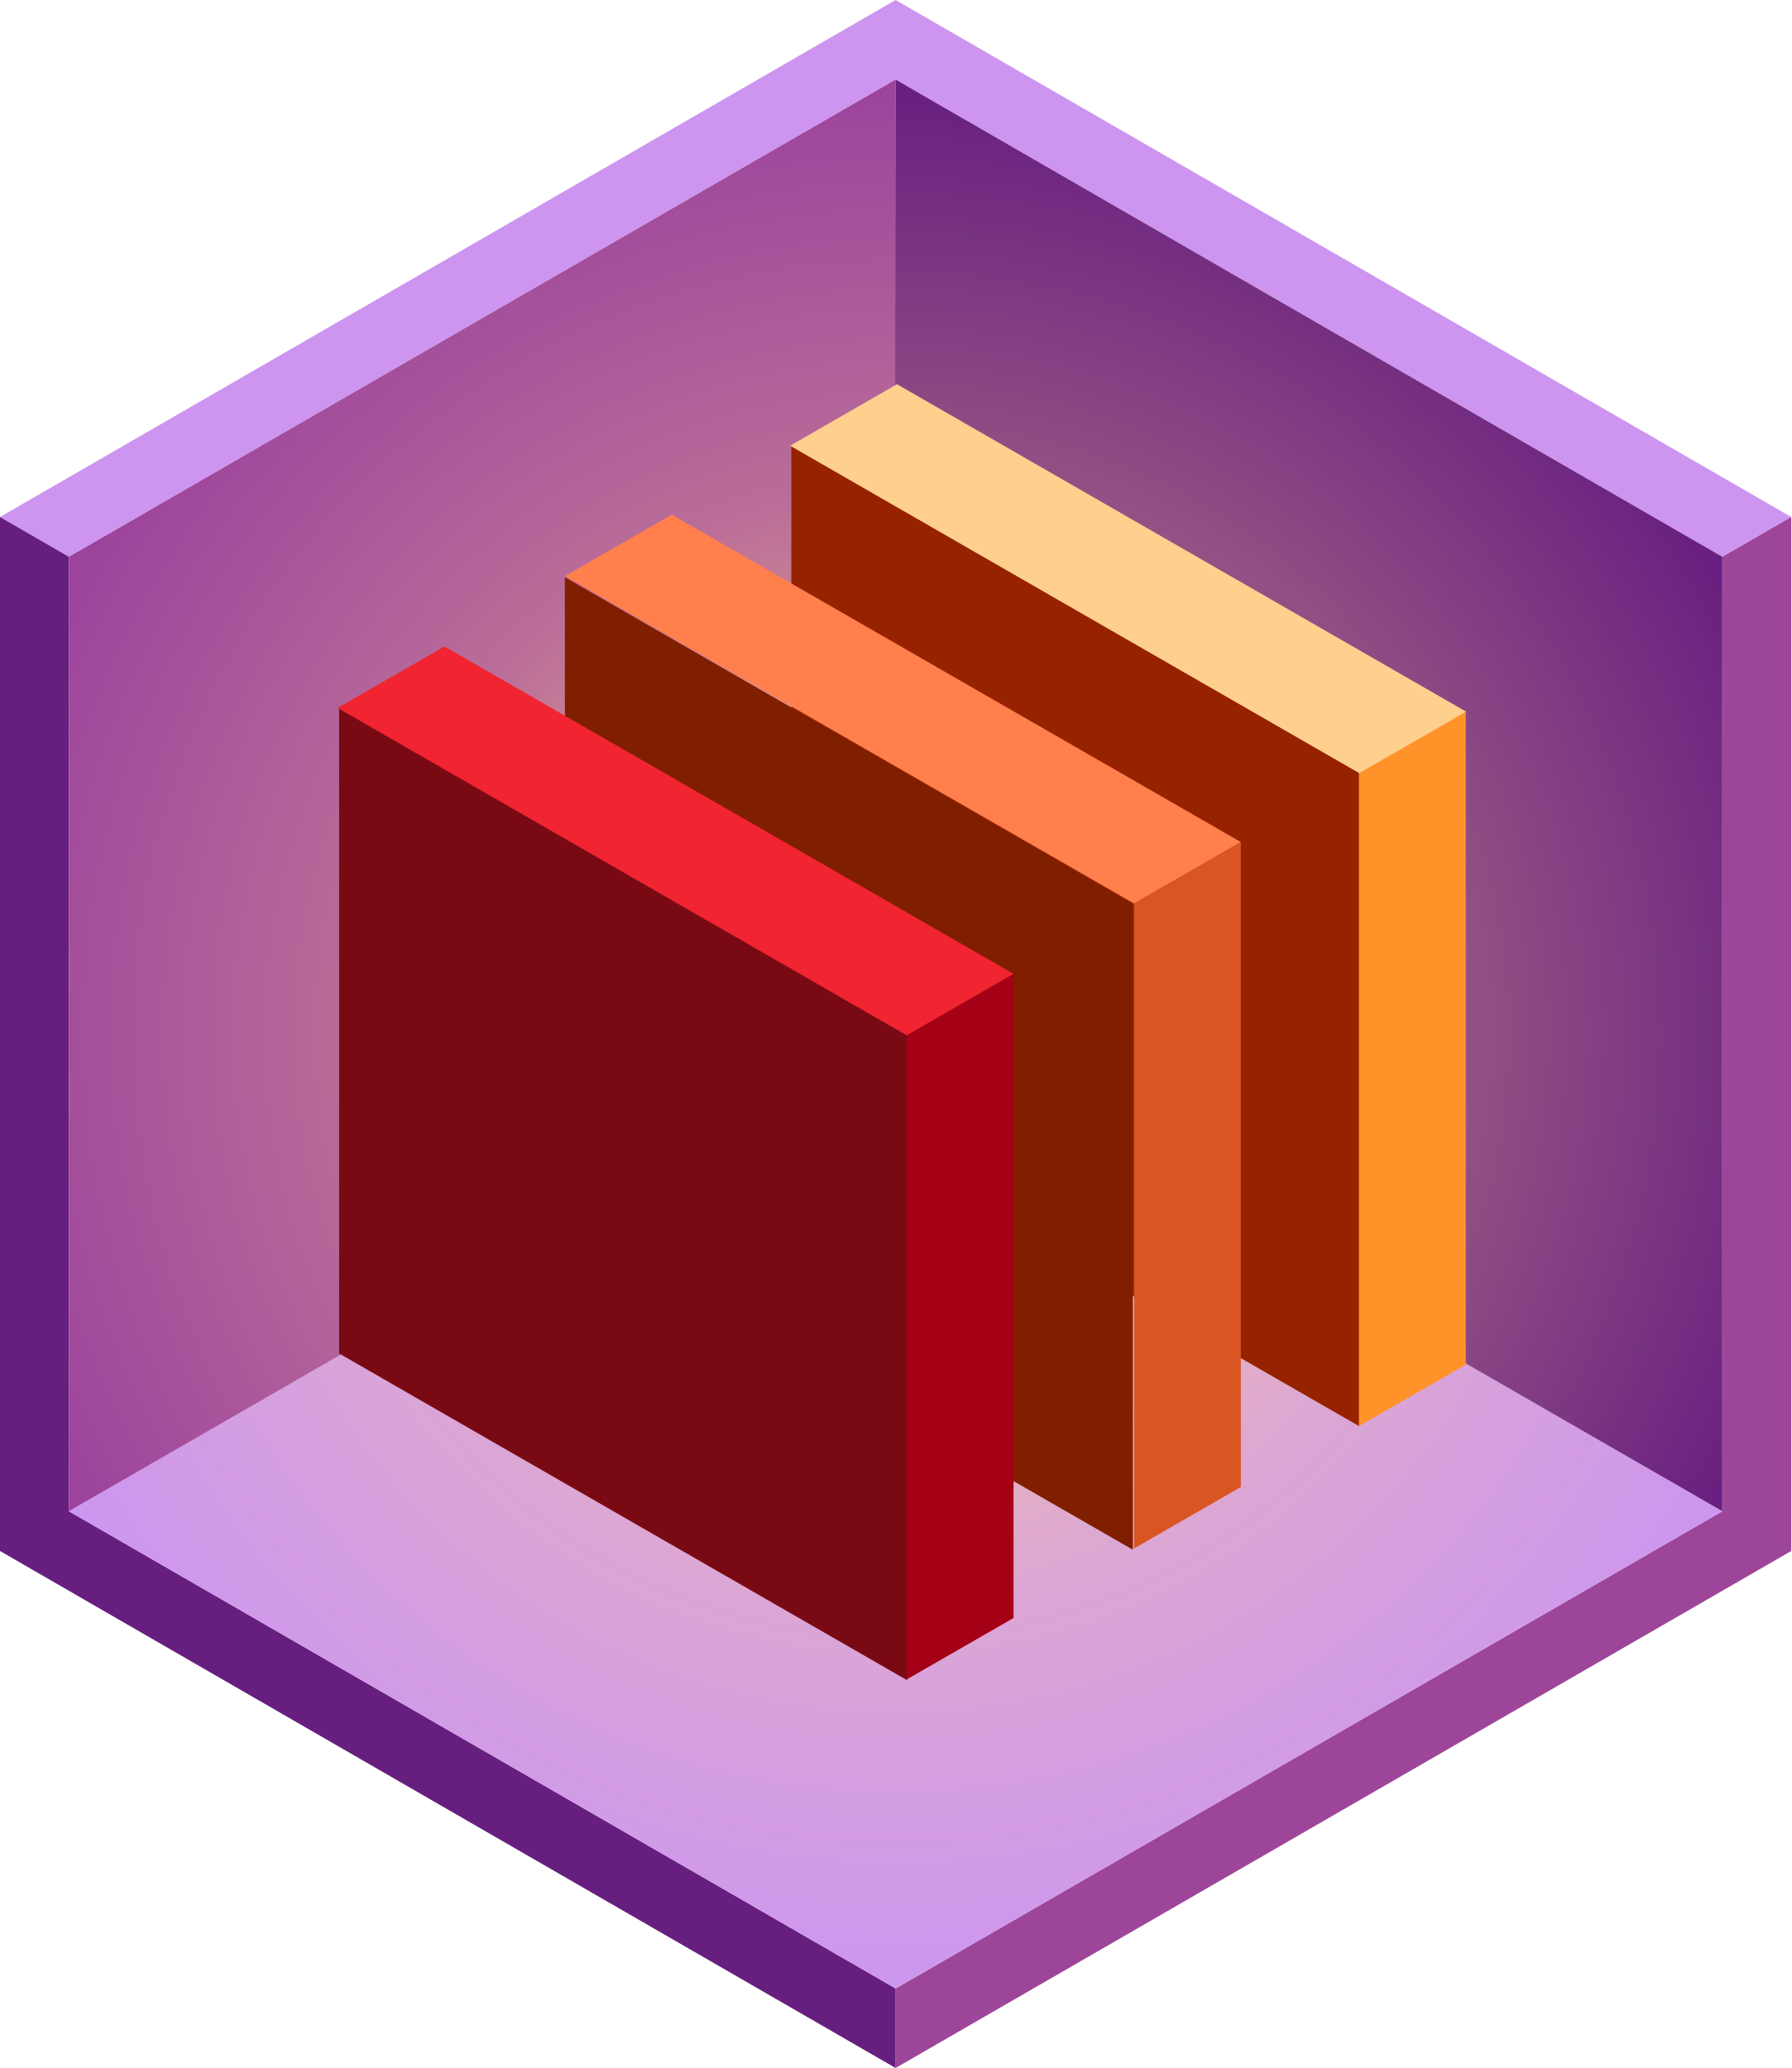
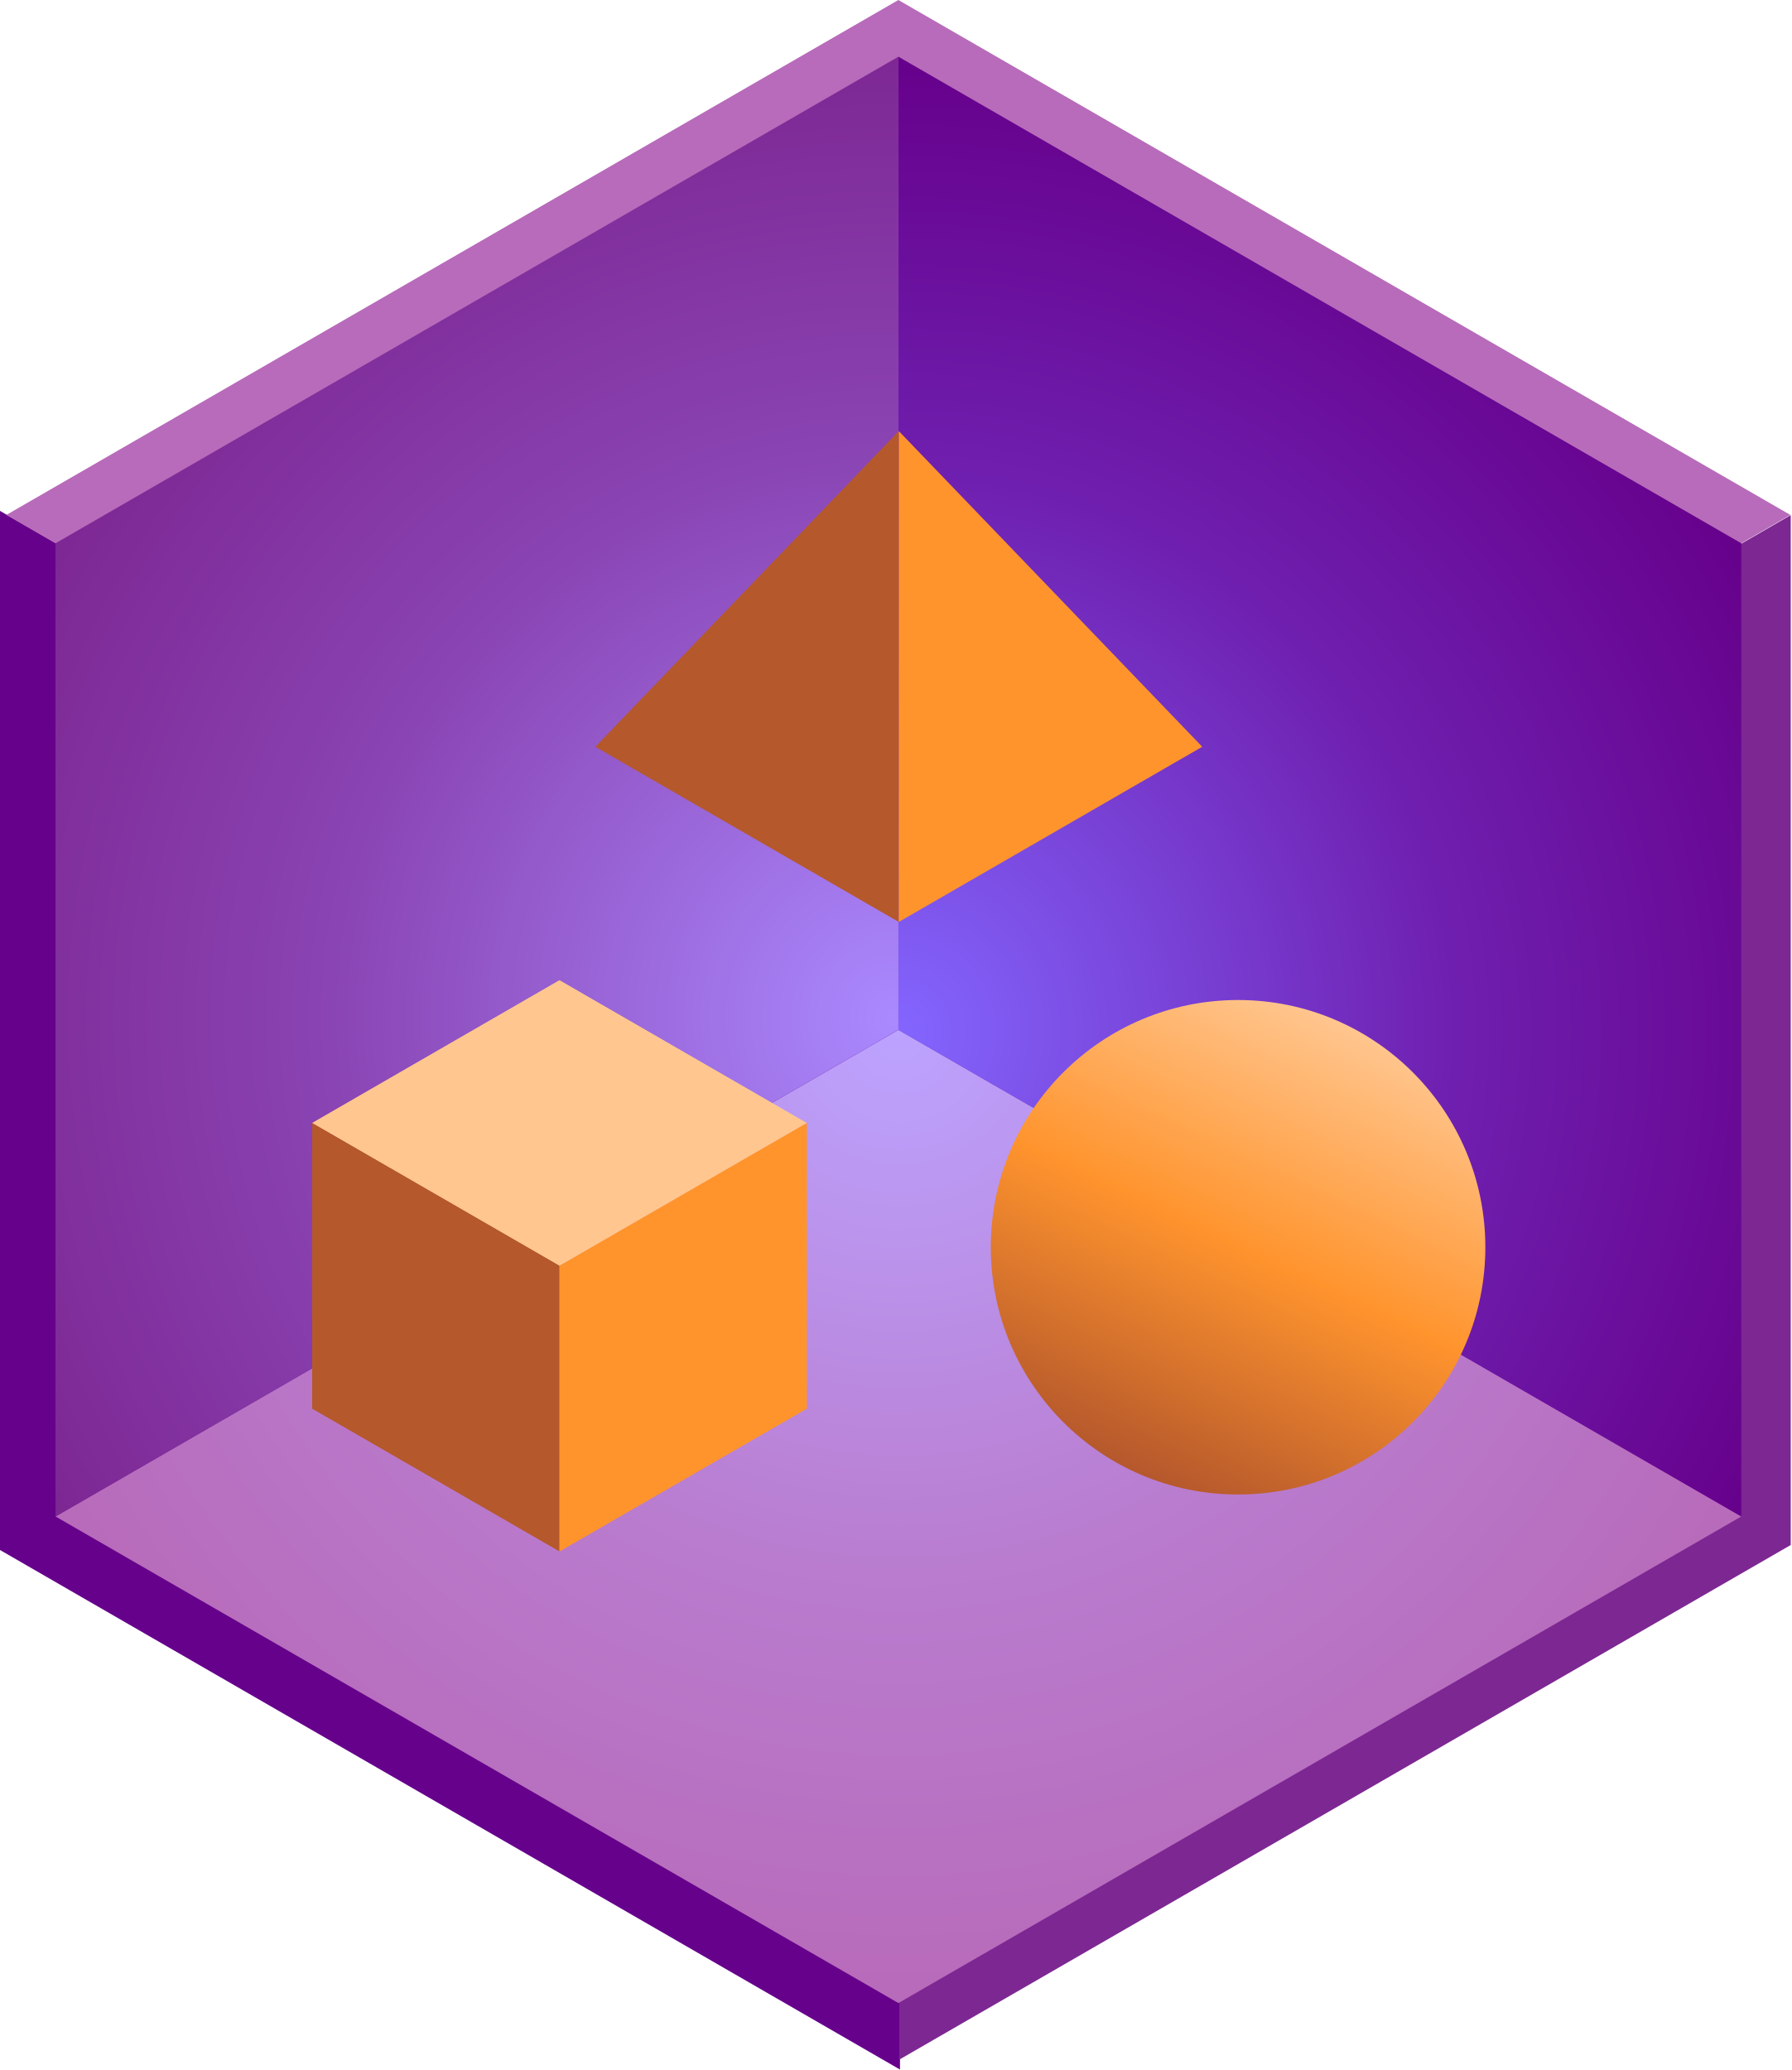
- <svg xmlns="http://www.w3.org/2000/svg" viewBox="0 0 886.81 1024">
+ <svg xmlns="http://www.w3.org/2000/svg" width="100%" height="100%" viewBox="0 0 1442 1666">
+   <g transform="matrix(-4.07939,-4.99581e-16,4.99581e-16,-4.07939,1764.81,1935.81)">
+     <g>
+       <g>
+         <g>
+           <g>
+             <g transform="matrix(-0.924706,-0.533879,2.42711e-16,1.23294,965.248,-275.455)">
+               <rect x="576" y="609.682" width="192" height="166.277" style="fill:rgb(102,1,140);" />
+             </g>
+             <g transform="matrix(-0.915662,0.528658,3.58122e-16,1.22198,606.783,-270.248)">
+               <rect x="384" y="110.851" width="192" height="166.277" style="fill:rgb(125,39,147);" />
+             </g>
+             <g transform="matrix(-1.44027,-0.831541,-0.988861,0.570919,1250.15,434.44)">
+               <rect x="443.405" y="192" width="115.448" height="168.15" style="fill:url(#_Radial1);" />
+             </g>
+             <g transform="matrix(-1.52419,-0.879993,-1.04648,0.604185,1308.12,647.131)">
+               <rect x="443.405" y="192" width="115.448" height="168.15" style="fill:rgb(184,107,186);" />
+             </g>
+             <g transform="matrix(-0.866025,0.5,3.38331e-16,1.1547,754.221,-144.653)">
+               <rect x="384" y="110.851" width="192" height="166.277" style="fill:url(#_Radial2);" />
+             </g>
+             <g transform="matrix(-0.866025,-0.5,2.27309e-16,1.1547,754.221,-144.653)">
+               <rect x="576" y="609.682" width="192" height="166.277" style="fill:url(#_Radial3);" />
+             </g>
+           </g>
+         </g>
+       </g>
+     </g>
+   </g>
+   <g transform="matrix(5.81161,3.97433e-16,-6.45218e-16,7.15951,2324.82,-3741)">
+     <g transform="matrix(0.308882,0,0,0.25073,-2611.96,-1860.06)">
+       <path d="M7301.03,10006.1L7411.89,9942.1L7522.74,10006.1L7411.89,10070.1L7301.03,10006.1Z" style="fill:rgb(255,198,143);" />
+     </g>
+     <g transform="matrix(0.154441,0.217138,-0.2675,0.125365,1192.25,-2190.98)">
+       <path d="M7301.03,10006.1L7411.89,9942.1L7522.74,10006.1L7411.89,10070.1L7301.03,10006.1Z" style="fill:rgb(181,88,44);" />
+     </g>
+     <g transform="matrix(0.154441,-0.217138,0.2675,0.125365,-4126.77,1027.83)">
+       <path d="M7301.03,10006.1L7411.89,9942.1L7522.74,10006.1L7411.89,10070.1L7301.03,10006.1Z" style="fill:rgb(255,148,45);" />
+     </g>
+   </g>
+   <g transform="matrix(5.81161,3.97433e-16,-6.45218e-16,7.15951,2324.82,-3741)">
+     <g transform="matrix(0.308882,0,0,0.25073,-2611.96,-1860.06)">
+       <path d="M7301.03,10006.1L7411.89,9942.1L7522.74,10006.1L7411.89,10070.1L7301.03,10006.1Z" style="fill:rgb(255,198,143);" />
+     </g>
+     <g transform="matrix(0.154441,0.217138,-0.2675,0.125365,1192.25,-2190.98)">
+       <path d="M7301.03,10006.1L7411.89,9942.1L7522.74,10006.1L7411.89,10070.1L7301.03,10006.1Z" style="fill:rgb(181,88,44);" />
+     </g>
+     <g transform="matrix(0.154441,-0.217138,0.2675,0.125365,-4126.77,1027.83)">
+       <path d="M7301.03,10006.1L7411.89,9942.1L7522.74,10006.1L7411.89,10070.1L7301.03,10006.1Z" style="fill:rgb(255,148,45);" />
+     </g>
+   </g>
+   <g transform="matrix(2.01279,1.37647e-16,-2.23465e-16,2.47963,1340.66,-1076.26)">
+     <g transform="matrix(1.03987,-5.77244e-17,9.37136e-17,0.844097,-8307.59,-7141.83)">
+       <path d="M7694.08,9329.63L7694.08,9140.88L7577.42,9262.27L7694.08,9329.63Z" style="fill:rgb(181,88,44);" />
+     </g>
+     <g transform="matrix(-1.03987,5.77244e-17,9.37136e-17,0.844097,7694.12,-7141.83)">
+       <path d="M7694.08,9329.63L7694.08,9140.88L7577.42,9262.27L7694.08,9329.63Z" style="fill:rgb(255,148,45);" />
+     </g>
+   </g>
+   <g transform="matrix(1.39966,0,0,1.39966,-9289.08,-11321)">
+     <circle cx="7348.5" cy="8805.59" r="142.17" style="fill:url(#_Linear4);" />
+   </g>
  <defs>
-     <clipPath id="clippath">
-       <polygon points="34.11 748.31 443.4 511.38 852.7 748.31 443.4 984.62 34.11 748.31" clip-rule="evenodd" fill="none" />
-     </clipPath>
-     <radialGradient id="Unbenannter_Verlauf_8" cx="-197.18" cy="1024.69" fx="-197.18" fy="1024.69" r=".62" gradientTransform="translate(149729.82 -775286.79) scale(757.11)" gradientUnits="userSpaceOnUse">
-       <stop offset="0" stop-color="#ffcf8e" />
-       <stop offset=".57" stop-color="#dca7d3" />
-       <stop offset="1" stop-color="#cc95f1" />
+     <radialGradient id="_Radial1" cx="0" cy="0" r="1" gradientUnits="userSpaceOnUse" gradientTransform="matrix(111.996,-163.442,-64.915,-93.9933,444.151,359.384)">
+       <stop offset="0" style="stop-color:rgb(188,163,255);stop-opacity:1" />
+       <stop offset="0.57" style="stop-color:rgb(185,124,207);stop-opacity:1" />
+       <stop offset="1" style="stop-color:rgb(184,107,186);stop-opacity:1" />
    </radialGradient>
-     <clipPath id="clippath-1">
-       <polyline points="444.02 512 34.11 748.31 34.11 275.69 443.4 39.38" clip-rule="evenodd" fill="none" />
-     </clipPath>
-     <radialGradient id="Unbenannter_Verlauf_2" cx="-197.17" cy="1024.69" fx="-197.17" fy="1024.69" r=".62" gradientTransform="translate(150787.09 -780807.81) scale(762.49)" gradientUnits="userSpaceOnUse">
-       <stop offset="0" stop-color="#ffcf8e" />
-       <stop offset=".57" stop-color="#ba6d98" />
-       <stop offset="1" stop-color="#9b429d" />
+     <radialGradient id="_Radial2" cx="0" cy="0" r="1" gradientUnits="userSpaceOnUse" gradientTransform="matrix(-203.952,164.596,101.71,108.922,575.309,112.532)">
+       <stop offset="0" style="stop-color:rgb(170,137,255);stop-opacity:1" />
+       <stop offset="0.57" style="stop-color:rgb(138,68,179);stop-opacity:1" />
+       <stop offset="1" style="stop-color:rgb(124,37,145);stop-opacity:1" />
    </radialGradient>
-     <clipPath id="clippath-2">
-       <polygon points="443.4 39.38 852.7 275.69 852.7 748.31 442.79 512 443.4 39.38" clip-rule="evenodd" fill="none" />
-     </clipPath>
-     <radialGradient id="Unbenannter_Verlauf_3" cx="-197.17" cy="1024.69" fx="-197.17" fy="1024.69" r=".62" gradientTransform="translate(151331.46 -783643.25) scale(765.26)" gradientUnits="userSpaceOnUse">
-       <stop offset="0" stop-color="#ffcf8e" />
-       <stop offset=".57" stop-color="#955484" />
-       <stop offset="1" stop-color="#661d80" />
+     <radialGradient id="_Radial3" cx="0" cy="0" r="1" gradientUnits="userSpaceOnUse" gradientTransform="matrix(192.293,165.615,109.799,-96.6751,576,610.344)">
+       <stop offset="0" style="stop-color:rgb(131,102,255);stop-opacity:1" />
+       <stop offset="0.57" style="stop-color:rgb(111,31,175);stop-opacity:1" />
+       <stop offset="1" style="stop-color:rgb(102,0,139);stop-opacity:1" />
    </radialGradient>
+     <linearGradient id="_Linear4" x1="0" y1="0" x2="1" y2="0" gradientUnits="userSpaceOnUse" gradientTransform="matrix(122.451,-257.635,257.635,122.451,7276.68,8928.29)">
+       <stop offset="0" style="stop-color:rgb(181,88,44);stop-opacity:1" />
+       <stop offset="0.5" style="stop-color:rgb(255,148,45);stop-opacity:1" />
+       <stop offset="1" style="stop-color:rgb(255,198,143);stop-opacity:1" />
+     </linearGradient>
  </defs>
-   <polygon points="443.4 0 0 256 34.11 275.69 443.4 39.38 852.7 275.69 886.81 256 443.4 0" fill="#cd95ef" fill-rule="evenodd" />
-   <polyline points="886.81 256 852.7 275.69 852.7 748.31 443.4 984.62 443.4 1024 886.81 768" fill="#9d4699" fill-rule="evenodd" />
-   <polyline points="443.4 984.62 34.11 748.31 34.11 275.69 0 256 0 768 443.4 1024" fill="#671f7f" fill-rule="evenodd" />
-   <g clip-path="url(#clippath)">
-     <rect x="34.11" y="511.38" width="818.6" height="473.23" fill="url(#Unbenannter_Verlauf_8)" />
-   </g>
-   <g clip-path="url(#clippath-1)">
-     <rect x="34.11" y="39.38" width="409.91" height="708.92" fill="url(#Unbenannter_Verlauf_2)" />
-   </g>
-   <g clip-path="url(#clippath-2)">
-     <rect x="442.79" y="39.38" width="409.91" height="708.92" fill="url(#Unbenannter_Verlauf_3)" />
-   </g>
-   <polygon points="391.79 544.44 672.97 706.24 672.97 381.82 391.79 220.03 391.79 544.44" fill="#962200" fill-rule="evenodd" />
-   <polygon points="279.67 605.58 560.86 767.37 560.86 447.62 279.67 285.83 279.67 605.58" fill="#801e00" fill-rule="evenodd" />
-   <polygon points="167.89 670.19 449.08 831.98 449.08 511.61 167.89 349.82 167.89 670.19" fill="#790a14" fill-rule="evenodd" />
-   <polygon points="672.78 382.6 672.78 706.18 725.69 675.73 725.69 352.15 672.78 382.6" fill="#ff932a" fill-rule="evenodd" />
-   <polygon points="561.42 447.39 561.42 766.75 614.33 736.31 614.33 416.95 561.42 447.39" fill="#d95623" fill-rule="evenodd" />
-   <polygon points="448.88 512.65 448.88 831.61 501.79 801.17 501.79 482.21 448.88 512.65" fill="#a40016" fill-rule="evenodd" />
-   <polygon points="391.17 220.71 672.92 382.82 725.84 352.38 444.08 190.26 391.17 220.71" fill="#ffcf8e" fill-rule="evenodd" />
-   <polygon points="279.67 285.27 561.42 447.39 614.33 416.95 332.58 254.83 279.67 285.27" fill="#ff7f4d" fill-rule="evenodd" />
-   <polygon points="167.13 350.54 448.88 512.65 501.79 482.21 220.04 320.09 167.13 350.54" fill="#f12431" fill-rule="evenodd" />
</svg>
